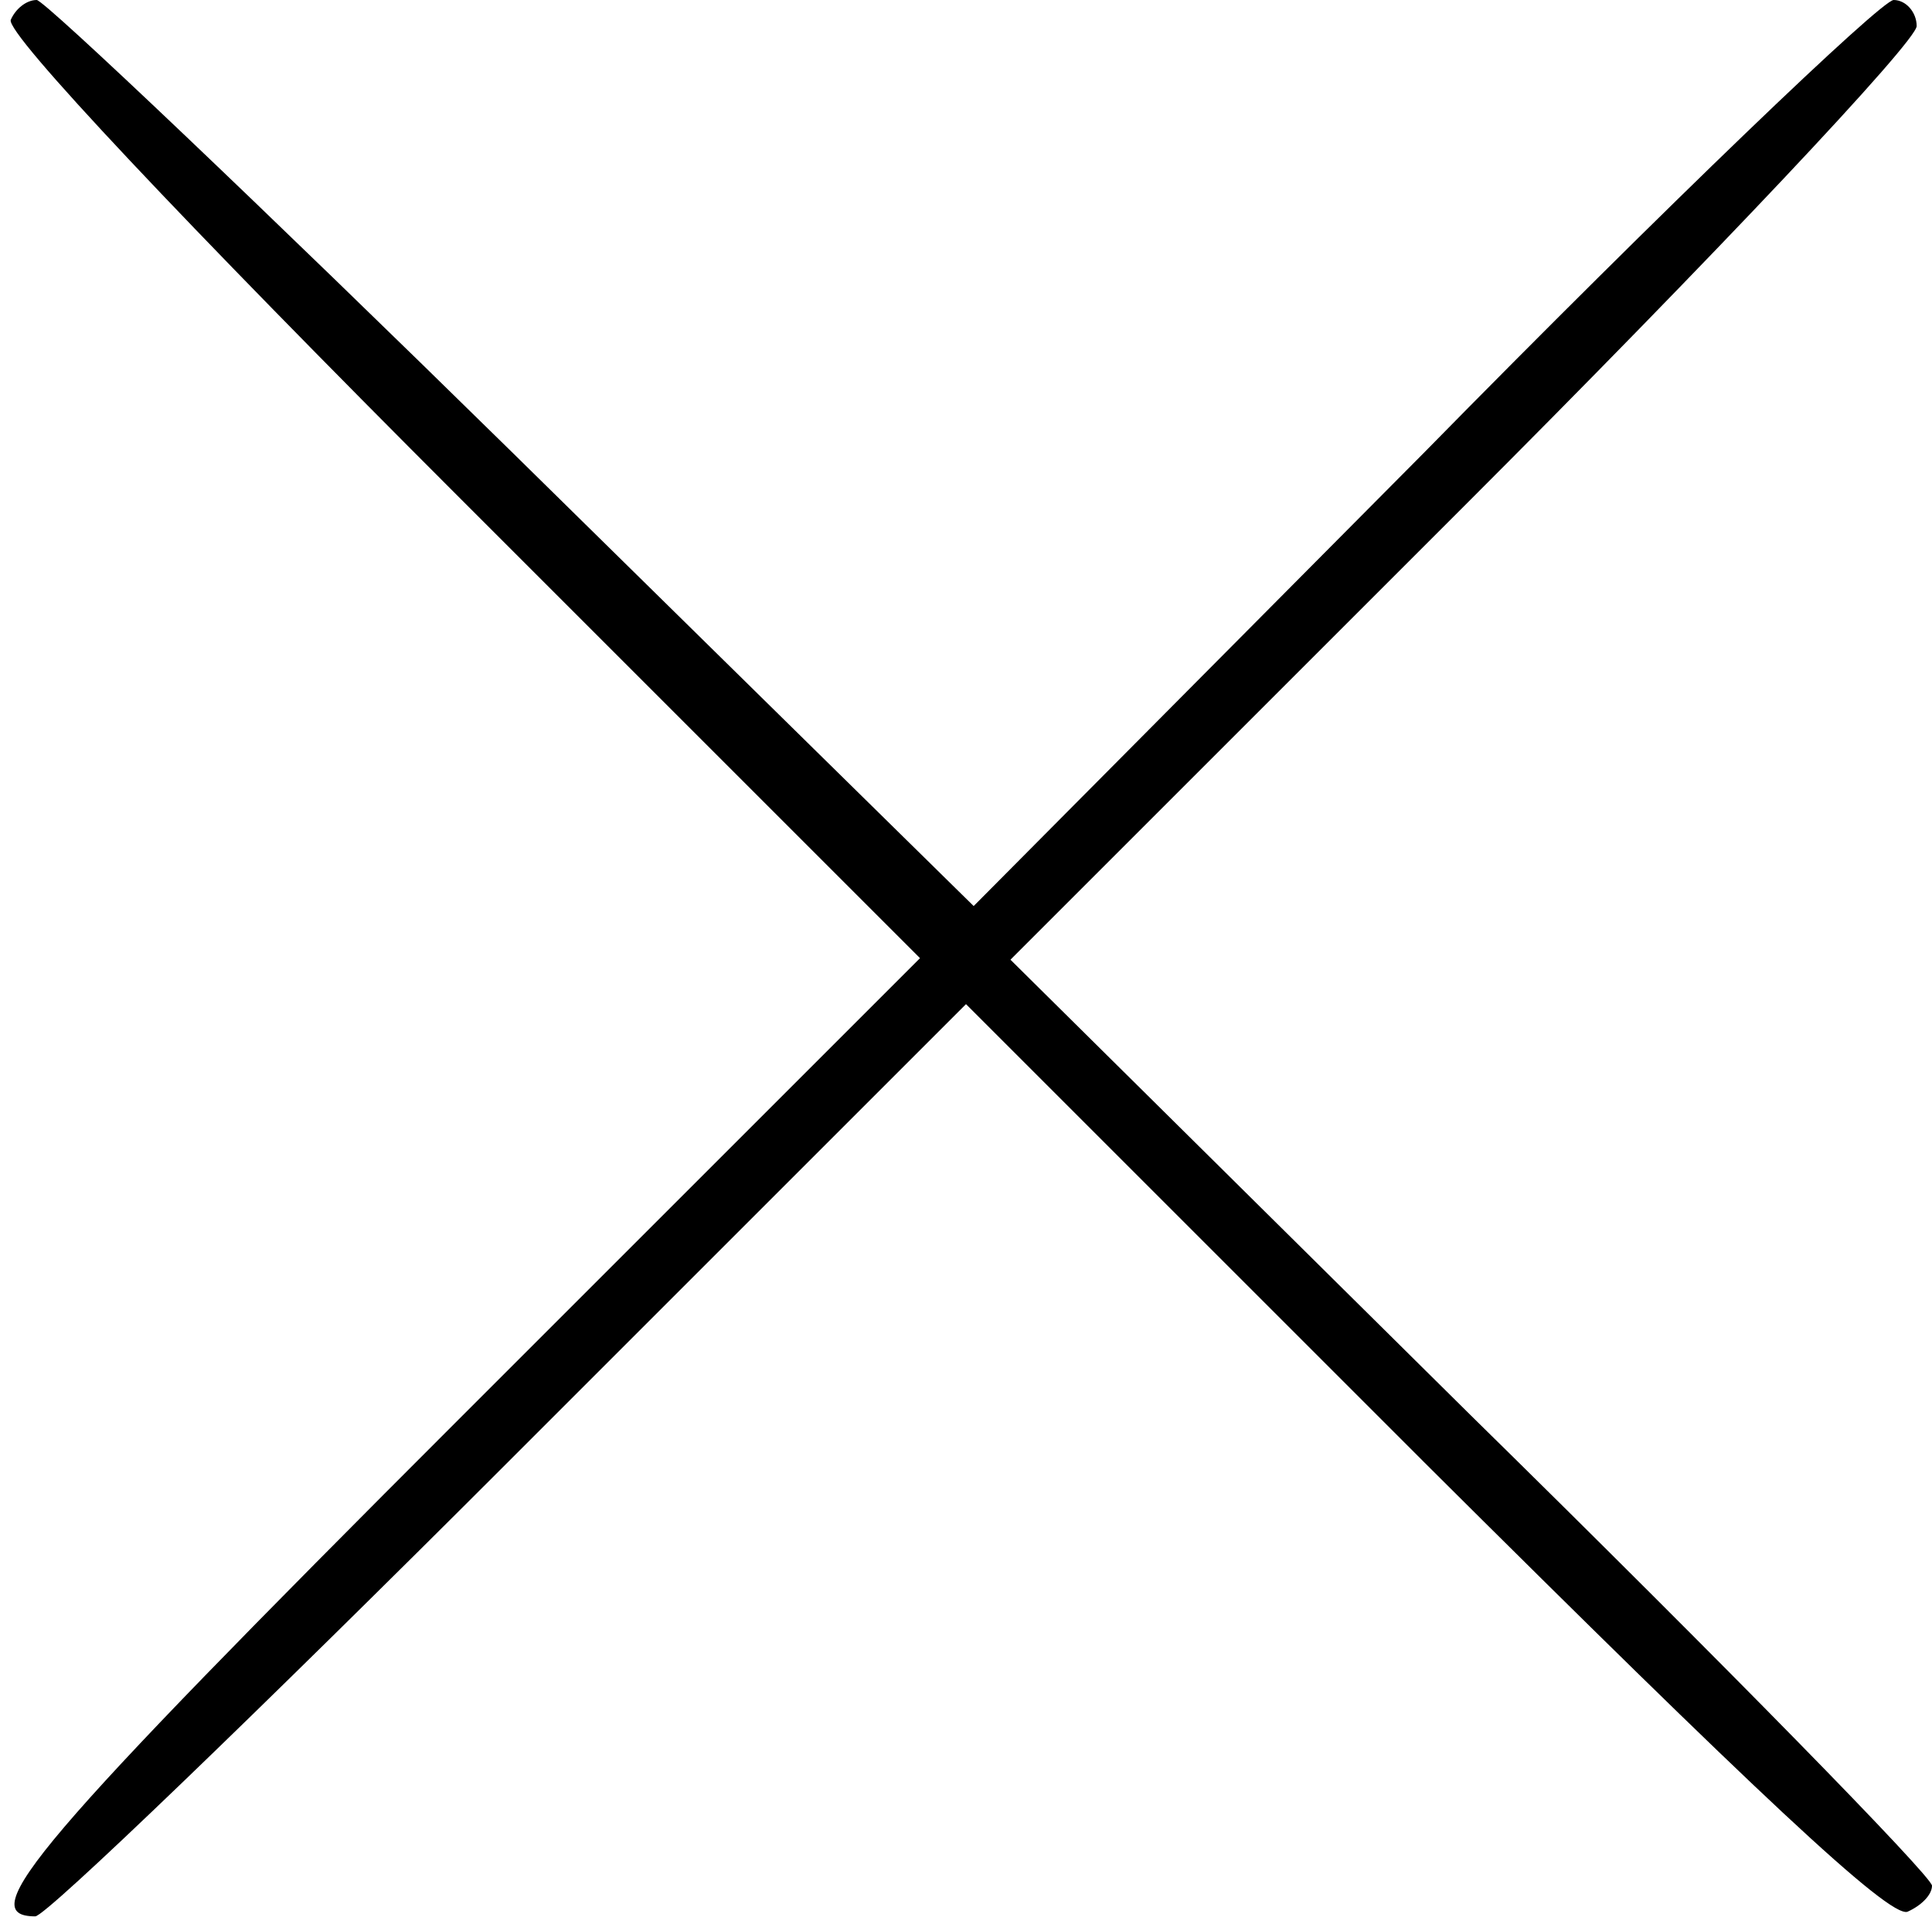
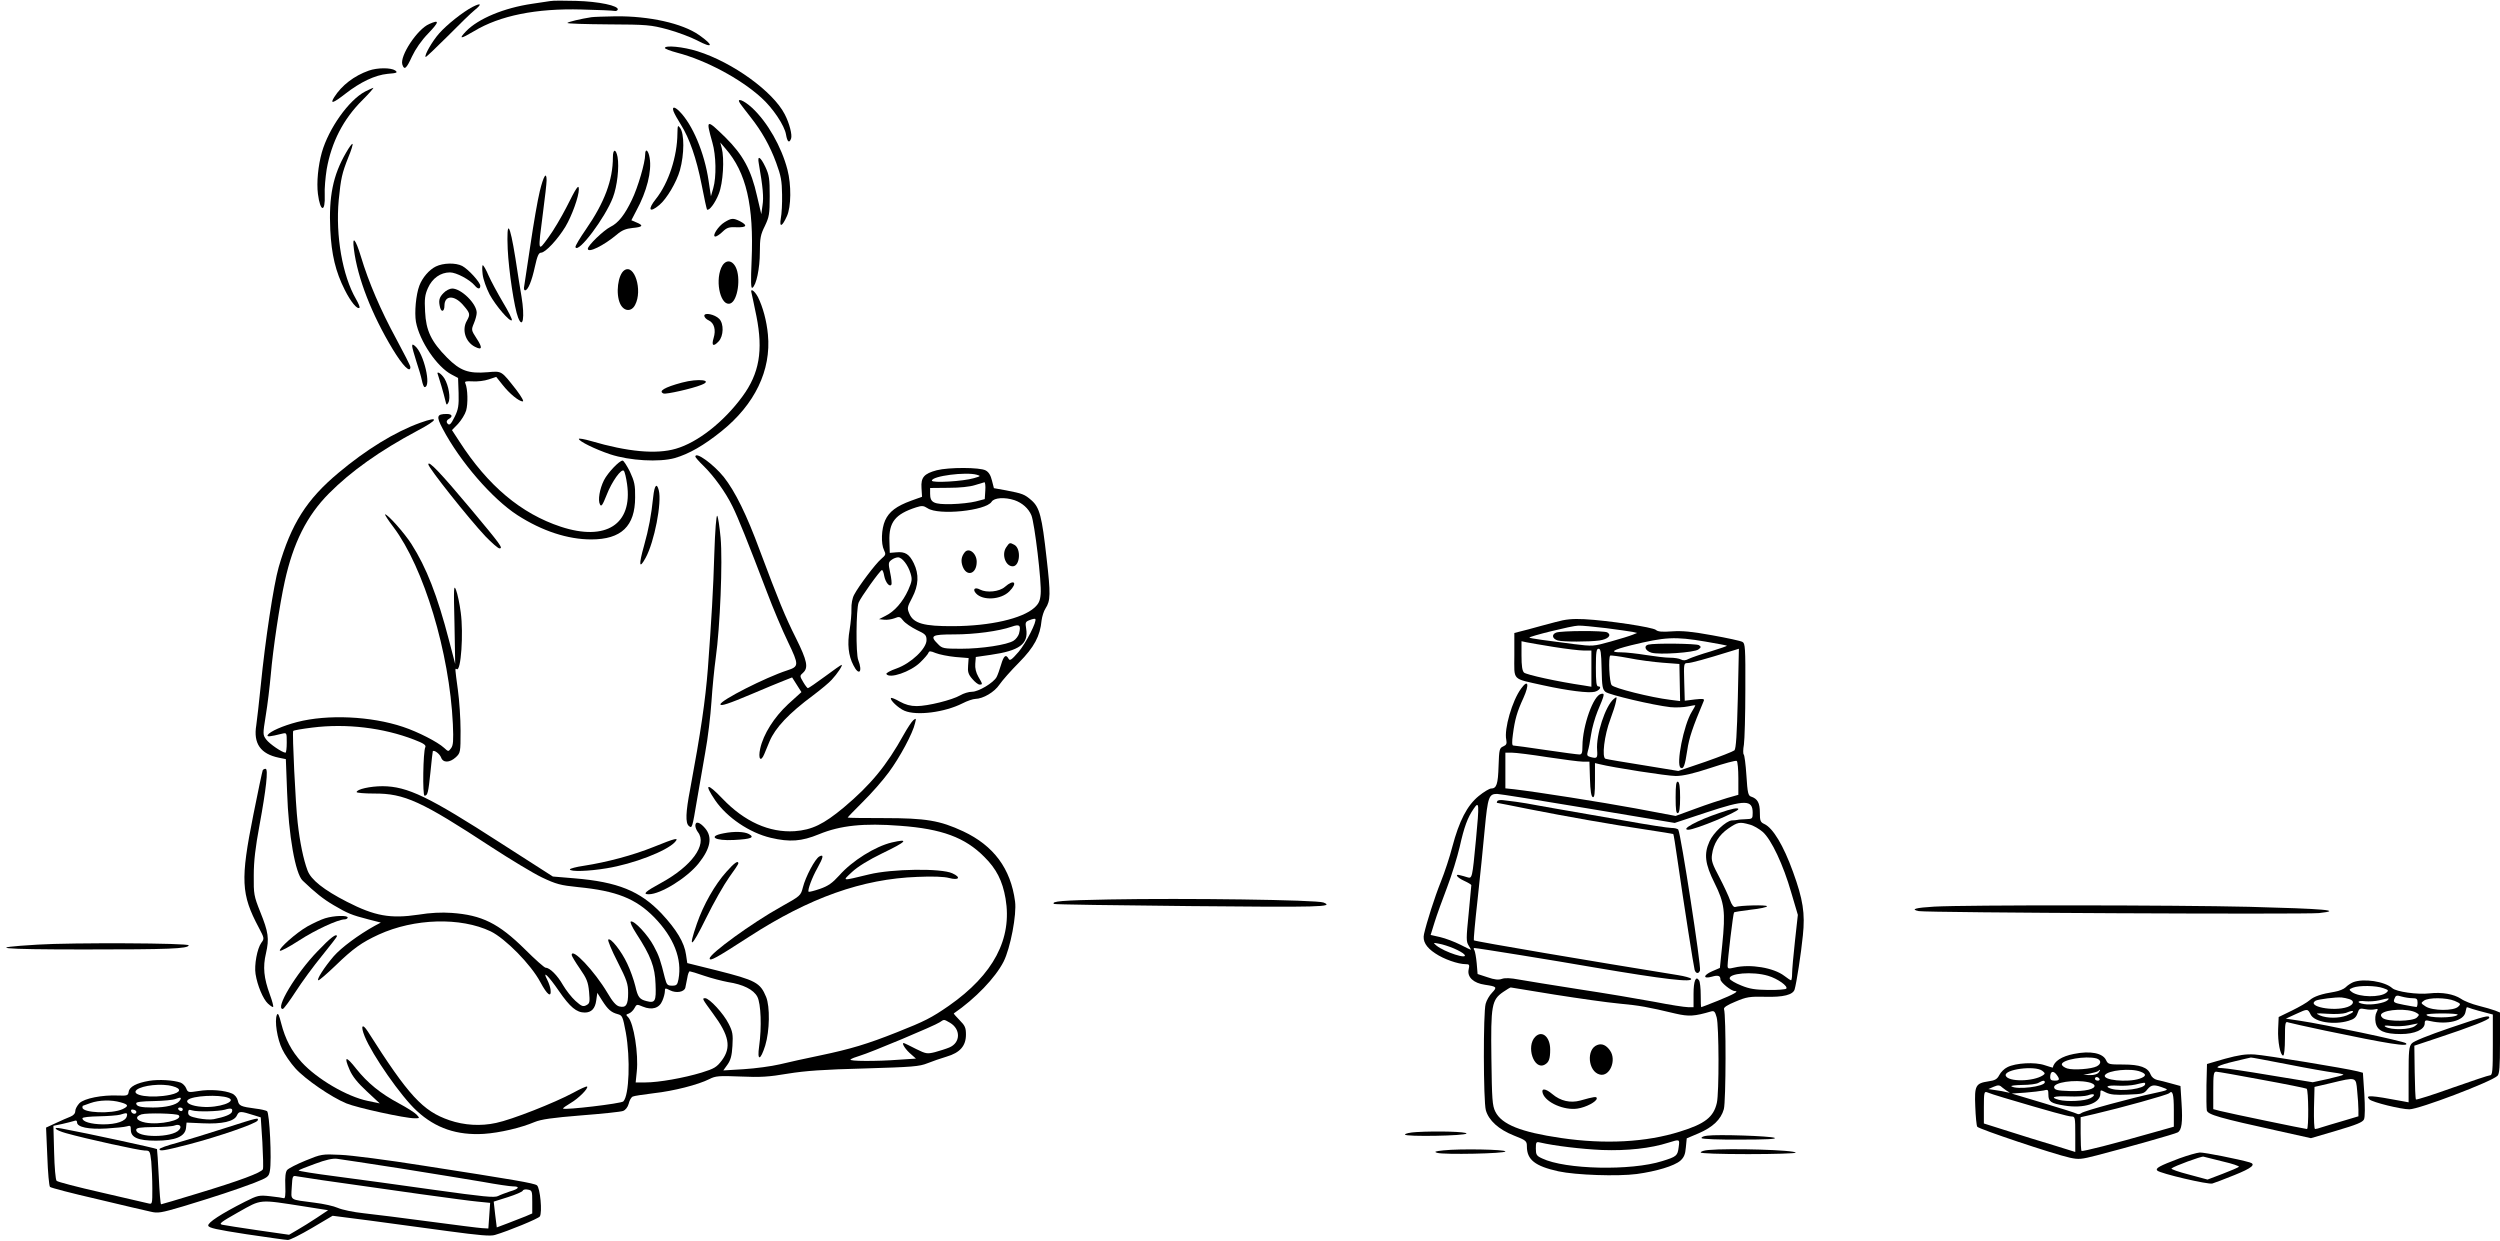
- <svg xmlns="http://www.w3.org/2000/svg" version="1.0" width="126pt" height="125pt" viewBox="0 0 126 125" preserveAspectRatio="xMidYMid meet">
-   <g transform="translate(0,125) scale(0.1,-0.1)" fill="#000000" stroke="none">
-     <path d="M7 1237 c-3 -9 112 -131 294 -313 l299 -299 -301 -301 c-276 -276 -317 -324 -276 -324 7 0 146 134 309 297 l298 298 299 -299 c216 -215 303 -297 315 -293 9 4 16 11 16 17 0 6 -135 144 -301 307 l-300 297 295 295 c163 163 296 304 296 314 0 9 -7 17 -15 17 -8 0 -147 -133 -307 -296 l-293 -295 -300 295 c-165 162 -305 295 -311 296 -7 0 -14 -6 -17 -13z" />
+ <svg xmlns="http://www.w3.org/2000/svg" version="1.0" width="1395pt" height="692pt" viewBox="0 0 1395 692" preserveAspectRatio="xMidYMid meet">
+   <g transform="translate(0,692) scale(0.1,-0.1)" fill="#000000" stroke="none">
+     <path d="M3070 6914 c-14 -2 -59 -9 -100 -15 -158 -23 -301 -83 -369 -153 -44 -46 -32 -45 44 0 144 87 347 128 600 121 94 -2 176 -6 184 -8 7 -2 15 1 18 7 8 22 -108 46 -232 49 -66 2 -131 2 -145 -1z" />
+     <path d="M2636 6881 c-53 -28 -141 -97 -186 -148 -38 -43 -84 -123 -75 -131 2 -2 57 50 122 115 65 66 133 132 152 147 42 34 36 42 -13 17z" />
+     <path d="M3300 6824 c-59 -9 -130 -26 -134 -32 -2 -4 100 -7 227 -8 219 -1 238 -3 332 -28 55 -15 129 -43 164 -61 90 -48 97 -30 11 30 -93 65 -278 106 -465 104 -60 -1 -121 -3 -135 -5z" />
+     <path d="M2395 6786 c-66 -28 -165 -178 -150 -226 11 -34 23 -23 54 45 20 42 52 89 92 130 61 64 62 77 4 51z" />
+     <path d="M3710 6652 c0 -4 30 -16 68 -26 161 -42 353 -145 469 -250 66 -59 131 -157 139 -207 7 -41 18 -50 28 -23 8 20 -9 86 -35 136 -65 127 -290 290 -487 352 -79 25 -182 35 -182 18z" />
+     <path d="M2058 6526 c-82 -29 -151 -82 -193 -148 -25 -40 -7 -35 61 18 86 67 167 105 237 112 53 4 58 7 42 19 -24 16 -99 16 -147 -1z" />
+     <path d="M2037 6409 c-91 -48 -203 -206 -241 -339 -21 -75 -30 -168 -22 -232 13 -102 42 -106 38 -5 -2 34 4 98 11 143 27 152 93 280 200 386 37 37 64 68 60 68 -4 -1 -25 -10 -46 -21z" />
+     <path d="M4131 6341 c8 -11 33 -44 56 -73 64 -81 109 -161 144 -256 27 -73 32 -102 33 -177 1 -49 -2 -109 -7 -133 -9 -54 7 -48 34 12 24 52 25 174 3 259 -33 128 -112 266 -197 345 -49 45 -92 60 -66 23z" />
+     <path d="M3759 6297 c5 -13 23 -45 40 -72 48 -76 87 -188 116 -335 14 -74 28 -136 30 -139 11 -10 46 36 66 88 24 60 32 196 16 256 l-8 30 30 -35 c115 -132 158 -317 145 -624 -5 -117 -4 -157 4 -152 22 13 42 109 42 199 0 78 4 98 28 146 24 51 27 66 27 167 0 96 -3 117 -24 162 -28 59 -46 68 -37 20 23 -132 28 -188 21 -233 l-7 -50 -24 102 c-32 144 -78 229 -176 326 -108 105 -110 104 -73 -28 21 -72 23 -193 5 -255 l-13 -45 -13 86 c-23 157 -90 315 -163 388 -28 28 -43 27 -32 -2z" />
+     <path d="M3780 6175 c-1 -128 -49 -276 -120 -365 -48 -60 -37 -81 19 -34 41 34 96 127 115 194 25 90 25 204 1 236 -13 18 -14 15 -15 -31z" />
+     <path d="M1931 6068 c-73 -125 -97 -245 -88 -431 7 -138 29 -232 81 -335 33 -66 70 -111 82 -99 3 3 -6 25 -20 49 -75 130 -114 352 -96 551 12 121 18 150 54 240 16 38 26 71 23 74 -3 3 -19 -19 -36 -49z" />
+     <path d="M3420 6043 c0 -128 -47 -253 -150 -402 -34 -49 -61 -94 -59 -100 14 -39 166 164 209 277 24 62 36 170 26 226 -9 47 -26 46 -26 -1z" />
+     <path d="M3600 6057 c0 -44 -40 -182 -74 -252 -39 -82 -76 -130 -120 -151 -39 -20 -126 -104 -126 -122 0 -26 88 17 162 79 28 24 50 33 88 37 57 5 63 14 21 31 l-28 12 28 54 c58 106 87 220 74 294 -7 44 -25 56 -25 18z" />
+     <path d="M3012 5853 c-12 -49 -35 -182 -52 -298 -17 -115 -33 -220 -35 -232 -3 -13 -1 -23 5 -23 16 0 37 50 55 133 13 59 21 77 34 77 24 0 93 74 136 145 36 60 75 169 75 208 0 32 -13 13 -69 -99 -28 -55 -73 -131 -101 -169 -60 -83 -59 -85 -30 140 11 83 20 162 20 178 0 53 -17 26 -38 -60z" />
+     <path d="M4043 5680 c-35 -21 -73 -80 -51 -80 6 0 25 12 40 27 24 23 36 27 78 25 56 -2 64 10 20 33 -38 19 -48 19 -87 -5z" />
+     <path d="M2833 5530 c6 -123 37 -329 58 -382 27 -68 38 2 19 117 -6 33 -21 129 -34 214 -32 200 -50 223 -43 51z" />
+     <path d="M1975 5528 c20 -160 100 -364 216 -556 57 -94 99 -136 99 -100 0 7 -36 77 -79 157 -87 160 -154 316 -197 459 -31 102 -50 121 -39 40z" />
+     <path d="M4024 5425 c-35 -84 0 -218 52 -198 41 16 59 144 29 203 -23 44 -61 41 -81 -5z" />
+     <path d="M2432 5433 c-37 -18 -75 -62 -92 -107 -19 -50 -28 -150 -19 -202 20 -108 118 -252 199 -294 l36 -19 3 -84 c2 -70 -2 -92 -21 -131 -23 -47 -32 -54 -44 -35 -4 7 1 16 10 21 25 14 19 28 -11 28 -56 0 -60 -13 -23 -82 97 -184 277 -392 418 -483 137 -88 280 -135 411 -135 168 0 245 74 245 235 1 68 -4 89 -29 143 -17 34 -35 62 -41 62 -18 0 -83 -68 -104 -110 -24 -48 -35 -112 -22 -135 7 -14 14 -5 37 53 29 75 82 149 96 135 5 -5 13 -38 18 -74 32 -225 -118 -321 -370 -238 -221 73 -406 228 -566 476 l-41 63 34 35 c18 20 39 53 45 74 11 37 9 122 -4 151 -6 12 1 14 40 12 27 -2 67 3 90 11 l42 14 35 -44 c38 -49 92 -93 113 -93 8 0 -8 27 -34 62 -87 111 -81 108 -162 101 -107 -9 -153 8 -226 81 -89 90 -118 151 -123 257 -4 71 -1 94 16 132 24 54 70 87 123 87 35 0 110 -40 138 -73 17 -21 31 -22 31 -2 0 20 -67 93 -101 111 -37 19 -106 17 -147 -3z" />
+     <path d="M2693 5390 c3 -28 21 -78 39 -113 34 -63 113 -155 124 -144 4 3 -18 48 -49 99 -30 51 -67 119 -81 151 -13 31 -28 57 -32 57 -4 0 -4 -23 -1 -50z" />
+     <path d="M3484 5412 c-36 -24 -50 -132 -23 -188 21 -43 63 -45 83 -5 43 81 -4 231 -60 193z" />
+     <path d="M2475 5285 c-25 -25 -29 -43 -19 -82 8 -28 24 -20 24 11 0 59 55 61 104 4 40 -46 41 -52 21 -88 -29 -50 -8 -118 45 -145 41 -21 44 -6 9 47 -29 45 -30 47 -15 83 9 21 16 47 16 60 0 50 -86 135 -137 135 -13 0 -35 -11 -48 -25z" />
+     <path d="M4194 5283 c2 -10 15 -67 27 -128 38 -192 16 -319 -78 -447 -104 -142 -250 -257 -372 -292 -109 -32 -269 -17 -473 43 -38 11 -68 16 -68 12 0 -13 91 -58 175 -86 109 -36 274 -45 360 -21 80 23 163 71 260 149 187 150 279 341 260 540 -7 76 -28 154 -56 210 -20 37 -45 52 -35 20z" />
+     <path d="M3930 5158 c0 -8 11 -20 25 -26 30 -14 41 -53 27 -98 -13 -43 -2 -51 28 -19 28 30 30 99 3 126 -25 25 -83 37 -83 17z" />
+     <path d="M2300 4988 c0 -8 11 -46 23 -84 13 -38 27 -86 31 -106 4 -21 11 -38 15 -38 40 0 -4 189 -53 229 -13 11 -16 11 -16 -1z" />
+     <path d="M2444 4828 c7 -19 33 -108 41 -143 6 -26 8 -28 17 -11 13 24 2 94 -22 134 -19 30 -48 46 -36 20z" />
+     <path d="M3805 4785 c-97 -26 -134 -48 -102 -61 14 -5 158 27 210 48 70 27 -15 38 -108 13z" />
+     <path d="M2345 4561 c-141 -51 -301 -149 -457 -280 -177 -148 -263 -284 -333 -526 -28 -98 -75 -407 -100 -660 -9 -88 -20 -188 -25 -222 -17 -102 24 -160 126 -181 l39 -8 7 -184 c8 -239 46 -456 87 -494 71 -68 115 -103 173 -137 78 -46 100 -55 193 -79 l70 -18 -34 -18 c-90 -50 -186 -121 -229 -170 -53 -62 -99 -134 -85 -134 5 0 47 36 94 81 100 97 147 130 242 174 199 91 457 98 625 18 82 -40 225 -185 277 -283 39 -73 63 -90 57 -41 -2 14 -10 37 -18 53 -31 59 6 24 65 -62 62 -90 98 -120 144 -120 37 0 58 22 64 68 l6 42 27 -43 c32 -50 50 -66 87 -76 26 -7 28 -13 45 -102 26 -145 19 -352 -14 -385 -12 -12 -326 -49 -336 -40 -2 3 17 16 42 31 45 26 101 83 92 92 -3 3 -38 -13 -78 -35 -102 -55 -342 -150 -430 -168 -86 -19 -178 -13 -260 15 -149 51 -228 137 -456 496 -31 48 -41 31 -17 -28 42 -104 204 -337 291 -416 105 -97 225 -137 374 -128 90 6 207 34 283 66 36 15 98 24 259 37 117 9 223 20 235 25 13 5 26 21 31 40 4 18 14 36 22 40 8 4 62 12 119 19 109 12 247 47 310 79 33 17 52 19 173 14 111 -5 158 -2 264 16 99 16 198 23 429 29 268 8 305 11 350 29 28 11 76 28 107 37 75 22 108 60 108 123 0 38 -5 50 -35 80 -20 20 -34 37 -33 38 121 83 232 199 278 289 38 75 74 264 64 336 -24 183 -119 311 -289 391 -131 61 -209 74 -443 74 -111 0 -202 1 -202 3 0 2 38 41 84 87 47 46 112 120 145 165 61 82 135 219 147 275 7 27 6 29 -10 16 -9 -8 -33 -44 -53 -80 -96 -173 -184 -280 -335 -407 -112 -93 -177 -125 -274 -132 -141 -9 -280 53 -403 182 -86 90 -105 86 -40 -10 65 -95 191 -181 310 -209 106 -25 172 -20 269 20 119 49 249 63 454 47 231 -17 361 -65 468 -173 68 -67 102 -134 119 -233 38 -224 -67 -424 -316 -598 -98 -68 -136 -87 -290 -148 -166 -66 -260 -94 -427 -129 -79 -16 -181 -39 -227 -50 -47 -11 -136 -23 -200 -27 l-115 -7 23 32 c18 25 25 51 28 105 4 64 1 80 -21 123 -28 57 -108 143 -131 143 -19 0 -17 -3 43 -85 91 -123 104 -189 50 -262 -29 -38 -42 -46 -113 -68 -99 -30 -239 -55 -313 -55 l-55 0 6 59 c11 100 -17 273 -48 305 -13 13 -13 15 3 20 11 4 25 17 32 30 12 23 14 23 47 9 51 -21 92 -9 109 33 8 18 14 42 14 53 0 18 2 19 29 5 34 -17 78 -10 85 14 2 10 7 34 11 55 3 20 9 37 14 37 4 0 41 -11 81 -25 41 -14 100 -29 132 -35 85 -13 143 -42 164 -82 20 -38 25 -170 10 -276 -12 -84 7 -82 34 4 25 82 27 217 5 271 -33 80 -58 93 -275 148 l-165 41 -7 47 c-9 67 -53 140 -137 230 -119 125 -244 176 -486 196 l-120 10 -290 186 c-403 260 -521 317 -660 318 -69 0 -145 -17 -145 -33 0 -4 44 -8 98 -8 169 1 264 -43 653 -298 106 -69 233 -146 283 -170 80 -38 104 -44 201 -54 215 -21 323 -64 426 -169 109 -112 156 -232 135 -345 -6 -32 -11 -36 -36 -36 -26 0 -30 5 -40 43 -24 98 -33 125 -62 178 -32 61 -109 144 -128 137 -6 -2 6 -29 31 -68 80 -123 104 -185 107 -282 4 -95 -2 -107 -51 -94 -39 10 -48 22 -62 84 -8 33 -28 90 -45 125 -32 69 -93 147 -106 134 -4 -4 19 -60 52 -124 52 -102 59 -124 59 -174 0 -66 -12 -84 -49 -75 -18 4 -38 27 -66 75 -73 123 -200 257 -200 212 0 -5 20 -39 45 -75 39 -56 47 -76 52 -130 5 -58 4 -65 -15 -75 -19 -10 -27 -6 -61 24 -22 20 -53 60 -70 89 -30 53 -73 96 -96 96 -7 0 -59 46 -116 103 -147 145 -240 191 -409 203 -56 4 -119 1 -186 -10 -155 -23 -242 -8 -398 72 -129 66 -201 123 -220 175 -23 61 -43 158 -55 267 -12 101 -31 501 -25 511 2 4 50 12 106 19 192 24 397 -1 568 -67 55 -21 69 -31 63 -43 -12 -25 -16 -270 -4 -270 17 0 21 16 33 132 6 62 12 114 13 116 7 9 38 -14 46 -34 11 -32 48 -31 83 1 25 24 26 27 26 147 0 68 -7 170 -15 228 -17 127 -17 122 -6 116 23 -14 38 199 22 316 -6 48 -18 104 -26 125 -13 34 -14 16 -9 -187 l4 -225 -34 130 c-66 254 -127 409 -210 539 -38 60 -132 166 -147 166 -4 0 17 -33 47 -72 169 -225 312 -698 331 -1098 4 -94 2 -119 -10 -135 -15 -20 -15 -20 -39 2 -36 33 -145 89 -229 117 -179 60 -421 71 -591 27 -80 -21 -151 -52 -164 -72 -7 -12 12 -10 80 7 26 6 26 6 26 -50 0 -31 -3 -56 -7 -56 -19 1 -88 48 -107 73 -20 27 -20 28 -3 135 10 59 22 161 28 227 12 142 50 396 78 521 47 214 123 366 246 490 124 125 285 239 493 350 118 62 126 84 17 45z m2956 -3348 c61 -36 59 -112 -4 -138 -19 -8 -55 -19 -80 -26 -44 -11 -51 -9 -104 17 -32 16 -61 31 -65 32 -21 10 -4 -24 27 -53 l36 -32 -92 -6 c-129 -10 -285 -9 -273 1 5 5 28 14 52 21 56 16 419 168 446 187 25 17 22 17 57 -3z" />
+     <path d="M3880 4372 c0 -4 21 -28 46 -52 58 -57 123 -147 161 -225 31 -62 87 -202 193 -480 33 -88 86 -213 117 -277 62 -130 62 -137 -5 -159 -120 -39 -372 -167 -372 -189 0 -12 42 1 181 60 68 29 145 61 171 71 l48 19 26 -41 26 -41 -75 -68 c-78 -73 -137 -166 -155 -247 -13 -58 3 -79 23 -30 8 20 21 52 29 70 32 76 107 156 246 259 41 31 87 69 101 85 31 33 64 83 55 83 -3 0 -45 -29 -93 -65 -49 -36 -91 -65 -95 -65 -3 0 -15 15 -26 34 -20 34 -20 35 -1 52 31 28 23 67 -39 192 -61 121 -99 215 -201 487 -75 204 -139 333 -202 413 -58 72 -159 145 -159 114z" />
+     <path d="M2390 4329 c0 -19 226 -303 318 -401 36 -37 71 -68 79 -68 22 0 7 20 -160 220 -169 202 -237 273 -237 249z" />
+     <path d="M5227 4296 c-71 -19 -89 -40 -85 -99 l3 -49 -61 -22 c-82 -30 -123 -61 -145 -110 -21 -47 -24 -130 -6 -166 11 -23 10 -27 -16 -49 -32 -27 -126 -152 -151 -200 -10 -18 -16 -52 -15 -79 1 -26 -4 -78 -10 -116 -14 -79 -7 -145 21 -198 31 -62 53 -38 27 29 -14 35 -12 283 2 320 11 29 120 181 130 182 4 1 10 -14 13 -33 7 -36 30 -64 40 -48 3 5 0 35 -7 67 -11 52 -10 58 8 71 10 8 27 14 36 14 23 0 56 -43 70 -90 10 -33 8 -44 -13 -92 -31 -68 -77 -120 -126 -144 l-37 -19 29 -3 c15 -2 41 2 57 8 27 11 31 10 49 -13 11 -14 45 -37 75 -52 49 -23 55 -29 55 -57 0 -47 -86 -129 -167 -158 -35 -12 -60 -26 -57 -31 17 -28 134 12 188 64 24 23 45 48 47 55 4 10 11 10 40 -2 20 -8 69 -18 110 -22 l74 -6 -3 -42 c-3 -34 1 -49 23 -74 15 -18 33 -32 41 -32 18 0 18 2 -7 44 -13 23 -19 48 -17 72 l3 38 83 12 c160 23 212 60 198 146 -6 35 -4 39 20 48 15 6 29 9 31 6 11 -11 -52 -135 -93 -183 -39 -45 -49 -52 -56 -39 -15 27 -27 18 -42 -33 -8 -27 -19 -58 -25 -69 -17 -32 -101 -82 -137 -82 -18 0 -48 -9 -66 -20 -45 -26 -181 -60 -243 -60 -35 0 -63 8 -94 25 -24 14 -46 23 -49 20 -9 -9 41 -57 75 -71 68 -29 224 -9 323 41 27 14 60 25 72 25 44 1 107 38 135 80 15 22 64 78 109 123 85 86 118 148 126 235 3 22 12 52 22 67 28 43 29 79 6 280 -26 235 -39 283 -84 323 -39 34 -50 38 -143 56 l-67 12 -11 43 c-7 29 -18 47 -35 56 -32 18 -207 18 -273 1z m223 -25 c24 -7 23 -8 -15 -19 -60 -18 -235 -28 -235 -14 0 26 190 50 250 33z m48 -88 l-3 -48 -50 -13 c-27 -7 -89 -14 -136 -15 -99 -2 -119 8 -119 58 l0 32 103 1 c63 0 119 6 147 15 25 8 49 15 53 16 4 1 7 -20 5 -46z m163 -54 c43 -15 78 -46 94 -84 18 -42 58 -378 52 -439 -3 -39 -11 -55 -35 -77 -68 -61 -247 -102 -452 -103 -165 -1 -223 15 -246 70 -13 30 -12 36 16 89 36 69 39 130 9 192 -25 51 -48 66 -98 61 l-36 -3 -2 64 c-4 107 32 152 149 190 32 10 41 10 64 -5 61 -41 325 -14 357 36 14 23 73 27 128 9z m25 -745 c-4 -13 -17 -31 -30 -39 -35 -23 -178 -45 -294 -45 -96 0 -105 2 -127 25 -49 48 -37 55 89 55 115 0 249 18 321 43 45 16 53 8 41 -39z" />
+     <path d="M5614 3865 c-26 -40 -3 -105 37 -105 41 0 48 99 9 120 -26 14 -27 13 -46 -15z" />
+     <path d="M5383 3838 c-19 -24 -22 -48 -12 -77 22 -62 79 -45 79 24 0 48 -44 82 -67 53z" />
+     <path d="M5607 3645 c-31 -27 -101 -34 -138 -15 -29 16 -44 2 -23 -21 38 -42 139 -36 186 11 49 49 27 71 -25 25z" />
+     <path d="M3645 4148 c-11 -105 -25 -179 -51 -272 -31 -110 -28 -136 9 -68 48 88 91 307 73 376 -11 44 -24 29 -31 -36z" />
+     <path d="M3986 3833 c-6 -205 -16 -371 -36 -643 -14 -179 -40 -357 -99 -674 -25 -129 -27 -189 -7 -205 18 -15 19 -11 45 144 12 66 32 185 46 265 15 80 30 208 35 285 5 77 16 187 24 245 24 171 39 537 27 669 -6 63 -14 118 -19 123 -5 5 -12 -83 -16 -209z" />
+     <path d="M8680 3449 c-41 -11 -110 -29 -152 -41 l-78 -20 0 -124 c0 -146 -17 -128 161 -168 137 -30 255 -45 288 -36 27 7 41 30 19 30 -10 0 -13 24 -13 105 0 87 3 105 15 105 12 0 15 -20 17 -113 2 -98 5 -114 22 -128 20 -16 265 -74 362 -85 30 -3 73 -1 97 4 23 5 42 8 42 6 0 -2 -9 -18 -20 -36 -45 -73 -89 -295 -62 -312 16 -10 24 11 37 98 10 69 30 128 92 275 5 12 -4 13 -50 8 l-56 -7 -3 105 c-3 102 -2 105 18 105 20 0 103 23 238 65 l49 15 -6 -277 c-5 -202 -10 -281 -19 -290 -7 -6 -80 -35 -163 -64 l-150 -51 -195 32 c-107 17 -202 33 -211 36 -22 6 -7 132 27 221 14 37 28 81 31 98 6 28 5 29 -12 15 -47 -39 -100 -201 -93 -286 3 -45 0 -48 -38 -38 -18 5 -20 10 -14 32 5 15 13 56 18 92 5 36 22 95 36 130 41 97 42 103 20 98 -43 -8 -103 -177 -104 -290 0 -39 -3 -48 -17 -48 -10 0 -94 11 -188 25 -93 14 -175 25 -181 25 -7 0 -8 19 -2 62 11 84 23 126 59 204 34 76 26 106 -13 52 -50 -67 -96 -227 -83 -286 4 -22 1 -29 -17 -37 -21 -9 -23 -17 -26 -109 -3 -102 -11 -126 -42 -126 -9 0 -41 -19 -69 -42 -64 -52 -109 -139 -147 -283 -14 -55 -43 -143 -64 -195 -35 -87 -79 -226 -94 -292 -9 -39 11 -74 63 -108 47 -32 127 -60 169 -60 21 0 23 -3 17 -30 -9 -42 27 -76 91 -85 67 -10 69 -13 40 -44 -15 -15 -31 -43 -36 -62 -14 -47 -13 -544 1 -594 16 -57 71 -107 156 -141 69 -27 73 -31 73 -61 0 -74 45 -110 176 -139 97 -21 330 -29 437 -15 110 15 209 45 243 74 20 18 28 35 31 74 l5 51 66 28 c79 34 125 77 141 135 12 43 13 525 1 558 -3 9 17 23 64 42 61 26 79 29 165 27 102 -3 156 11 165 41 10 33 36 199 46 301 13 123 1 201 -55 355 -53 147 -112 245 -160 267 -22 10 -25 18 -25 64 0 54 -13 77 -49 89 -16 5 -20 20 -26 118 -4 62 -11 114 -15 117 -4 3 -4 28 1 55 4 28 8 166 8 307 1 235 -1 258 -16 266 -10 6 -85 22 -168 37 -115 21 -168 26 -225 22 -56 -4 -79 -2 -90 8 -17 15 -267 53 -400 60 -65 3 -103 0 -160 -16z m282 -34 c67 -9 134 -18 148 -21 l25 -6 -25 -10 c-14 -6 -69 -23 -123 -38 -97 -27 -99 -27 -205 -14 -151 19 -244 32 -248 36 -6 6 239 67 273 67 17 1 87 -6 155 -14z m554 -75 c64 -11 118 -21 120 -23 2 -2 -39 -16 -91 -32 -52 -15 -106 -34 -121 -41 -18 -10 -31 -11 -44 -4 -10 6 -38 10 -62 10 -24 0 -83 7 -133 15 -49 8 -112 15 -139 15 -67 0 -49 13 54 39 192 47 245 50 416 21z m-846 -30 c69 -11 144 -20 168 -20 l42 0 0 -101 0 -101 -42 7 c-145 21 -321 60 -334 72 -10 10 -14 38 -14 95 l0 80 28 -6 c15 -3 83 -15 152 -26z m608 -88 l93 -7 2 -103 2 -104 -55 7 c-107 13 -315 65 -327 82 -13 16 -19 154 -8 165 3 2 49 -4 103 -14 53 -11 139 -22 190 -26z m-643 -527 c88 -13 177 -25 197 -25 l37 0 3 -97 c2 -66 7 -98 16 -101 9 -3 12 20 12 93 l0 97 25 -6 c76 -19 378 -66 426 -66 40 0 97 13 194 45 75 25 141 43 146 39 5 -3 9 -47 9 -97 l0 -92 -63 -18 c-34 -10 -113 -36 -175 -59 l-112 -41 -223 42 c-196 36 -544 91 -679 107 l-48 5 0 100 0 99 38 0 c20 0 109 -11 197 -25z m225 -286 l485 -81 175 58 c220 73 260 72 260 -2 0 -32 -2 -34 -37 -35 -21 -1 -42 -2 -48 -4 -5 -1 -20 -3 -32 -3 -32 -3 -103 -69 -124 -117 -32 -70 -25 -126 28 -232 56 -113 62 -158 43 -346 l-13 -128 -44 -19 c-50 -22 -51 -44 -1 -30 34 10 48 6 48 -15 0 -16 60 -65 80 -65 27 0 -5 -18 -94 -54 -50 -20 -91 -36 -93 -36 -2 0 -3 30 -3 68 0 37 -4 73 -9 81 -18 29 -31 -2 -31 -75 l0 -74 -31 0 c-18 0 -102 13 -188 30 -86 16 -275 48 -421 70 -146 23 -296 47 -334 54 -47 9 -78 10 -95 4 -19 -7 -41 -5 -81 9 l-55 18 -5 60 c-3 33 -9 66 -13 73 -5 6 -5 12 0 12 16 0 444 -69 673 -109 383 -65 550 -85 536 -62 -4 5 -36 14 -74 20 -465 75 -1133 188 -1138 194 -2 2 7 104 21 228 13 123 32 301 40 394 17 179 23 195 69 195 12 0 239 -36 506 -81z m-624 -173 c-21 -220 -21 -219 -49 -211 -12 4 -30 9 -39 11 -34 10 -18 -13 22 -31 22 -10 40 -21 40 -24 0 -3 -7 -75 -15 -160 -14 -139 -14 -155 0 -177 8 -13 14 -24 13 -24 -2 0 -29 13 -60 29 -32 16 -82 35 -112 42 l-53 12 22 71 c12 39 44 127 70 195 26 68 57 170 70 225 25 112 44 164 78 213 31 46 32 30 13 -171z m1527 83 c21 -5 53 -24 73 -41 48 -42 115 -184 159 -338 l37 -125 -16 -145 c-9 -80 -16 -162 -16 -182 0 -21 -3 -38 -6 -38 -3 0 -20 11 -38 25 -59 45 -189 67 -278 46 -34 -8 -38 -7 -38 11 0 32 31 293 36 297 2 2 44 9 94 15 49 5 90 14 90 19 0 9 -150 5 -178 -4 -8 -2 -19 12 -28 37 -8 23 -35 81 -60 129 -39 73 -46 93 -41 126 8 61 39 110 91 146 53 36 63 38 119 22z m-1651 -691 c26 -11 53 -26 59 -34 26 -31 -111 13 -156 50 -19 16 -19 17 15 10 19 -3 56 -15 82 -26z m1754 -153 c54 -16 114 -59 101 -72 -5 -4 -50 -8 -100 -7 -73 1 -105 6 -151 25 -33 13 -61 30 -64 37 -10 31 128 43 214 17z m-1191 -105 c133 -21 294 -44 360 -50 116 -11 155 -18 315 -56 74 -17 105 -15 197 12 18 5 23 0 32 -33 13 -46 14 -422 1 -477 -18 -79 -66 -117 -205 -160 -189 -60 -420 -72 -665 -36 -225 33 -331 76 -366 147 -17 34 -19 68 -22 297 -4 298 2 327 66 371 20 14 39 25 42 25 3 0 113 -18 245 -40z m692 -851 c-6 -48 -11 -53 -92 -78 -174 -55 -541 -47 -670 15 -31 14 -35 21 -35 55 0 36 2 39 23 34 82 -19 232 -37 347 -42 139 -5 270 9 370 41 64 20 63 20 57 -25z" />
+     <path d="M8683 3390 c-27 -11 -21 -35 10 -44 30 -8 173 -8 231 0 49 7 71 29 45 45 -18 11 -257 10 -286 -1z" />
+     <path d="M9197 3323 c-27 -7 -16 -35 18 -45 43 -13 240 1 262 18 16 12 16 15 3 24 -15 9 -247 12 -283 3z" />
+     <path d="M9350 2470 c0 -69 3 -91 13 -87 8 2 12 29 12 87 0 58 -4 85 -12 88 -10 3 -13 -19 -13 -88z" />
+     <path d="M8355 2450 c-3 -6 -4 -10 -1 -10 3 0 83 -16 178 -35 208 -41 461 -86 658 -115 80 -12 146 -23 147 -24 2 -1 12 -65 23 -142 38 -263 91 -599 96 -616 7 -22 23 -23 30 -3 8 19 -107 762 -121 785 -3 6 -21 10 -38 10 -18 0 -135 18 -262 41 -126 22 -266 46 -310 54 -44 7 -118 21 -165 29 -47 9 -105 19 -130 22 -25 3 -57 7 -72 9 -15 2 -30 0 -33 -5z" />
+     <path d="M9595 2384 c-125 -42 -220 -94 -174 -94 37 0 279 100 279 115 0 10 -37 3 -105 -21z" />
+     <path d="M8567 1135 c-53 -53 -8 -188 52 -156 24 13 31 32 31 85 0 70 -45 109 -83 71z" />
+     <path d="M8913 1089 c-63 -23 -52 -149 14 -165 55 -14 95 80 57 134 -21 30 -45 41 -71 31z" />
+     <path d="M8609 818 c18 -51 120 -95 193 -84 48 7 108 39 108 57 0 12 -14 10 -92 -12 -55 -15 -110 -3 -156 36 -39 33 -64 34 -53 3z" />
+     <path d="M1466 2622 c-2 -4 -26 -115 -52 -247 -73 -365 -69 -445 30 -631 31 -59 32 -61 14 -85 -23 -32 -40 -124 -32 -174 10 -64 42 -140 69 -165 14 -13 27 -21 29 -19 3 3 -5 34 -18 69 -34 93 -40 154 -22 230 19 83 14 118 -32 232 -35 88 -37 99 -36 203 0 80 9 156 32 280 37 201 50 315 34 315 -6 0 -13 -3 -16 -8z" />
+     <path d="M3880 2313 c0 -10 7 -27 15 -37 52 -69 -35 -189 -205 -282 -90 -49 -106 -64 -70 -64 66 0 213 91 278 172 67 84 79 147 36 197 -29 34 -54 41 -54 14z" />
+     <path d="M4037 2270 c-90 -17 -49 -43 60 -37 95 5 116 14 82 33 -26 14 -82 16 -142 4z" />
+     <path d="M3647 2194 c-114 -46 -260 -85 -389 -105 -43 -6 -78 -16 -78 -20 0 -14 105 -11 205 6 149 24 335 96 381 146 25 28 5 23 -119 -27z" />
+     <path d="M4976 2219 c-92 -22 -221 -102 -293 -184 -39 -43 -62 -59 -108 -75 -32 -11 -60 -18 -63 -16 -7 8 19 79 49 132 34 61 37 79 11 65 -24 -13 -77 -113 -92 -173 -12 -46 -13 -47 -124 -109 -161 -90 -395 -260 -396 -287 0 -18 36 2 220 121 337 218 632 323 940 334 84 4 150 1 175 -6 56 -15 70 3 19 26 -62 29 -337 25 -464 -6 -157 -38 -152 -39 -95 14 31 29 93 67 167 103 139 67 154 84 54 61z" />
+     <path d="M4053 2055 c-64 -71 -128 -184 -164 -288 -52 -150 -32 -139 50 28 43 88 102 191 130 230 28 38 51 73 51 77 0 19 -22 4 -67 -47z" />
+     <path d="M6188 1901 c-265 -5 -322 -10 -307 -25 3 -3 345 -8 762 -12 722 -7 805 -5 742 20 -39 15 -773 25 -1197 17z" />
+     <path d="M10793 1861 c-104 -6 -136 -15 -86 -25 46 -9 2153 -19 2233 -11 139 15 31 24 -390 35 -418 10 -1577 11 -1757 1z" />
+     <path d="M1814 1796 c-23 -7 -67 -28 -98 -45 -65 -37 -164 -126 -154 -136 4 -4 51 21 105 56 92 60 218 118 256 119 9 0 17 5 17 10 0 14 -77 11 -126 -4z" />
+     <path d="M1771 1611 c-120 -124 -238 -321 -193 -321 5 0 37 43 72 97 34 53 100 143 146 199 46 57 84 106 84 109 0 20 -36 -7 -109 -84z" />
+     <path d="M210 1649 c-300 -18 -216 -27 260 -27 474 0 579 4 583 23 3 13 -651 16 -843 4z" />
+     <path d="M13130 1439 c-13 -6 -32 -18 -41 -28 -10 -10 -37 -21 -61 -25 -75 -12 -116 -26 -140 -47 -13 -12 -58 -38 -99 -58 l-74 -36 -3 -67 c-3 -70 12 -148 28 -148 6 0 10 41 10 96 0 87 2 96 18 89 9 -3 103 -24 207 -46 353 -74 473 -93 450 -70 -11 11 -461 106 -590 125 l-80 12 59 27 c63 29 63 29 80 -5 21 -41 129 -59 211 -34 31 9 42 19 50 42 9 27 13 29 43 23 18 -4 43 -4 54 -1 18 4 19 3 9 -17 -7 -12 -9 -36 -5 -57 9 -46 48 -64 141 -64 77 0 133 25 133 60 0 17 4 19 33 12 94 -21 184 2 194 49 3 16 7 29 8 29 1 0 15 -4 31 -10 16 -5 48 -14 72 -20 l42 -11 0 -169 c0 -142 -2 -170 -15 -170 -8 0 -103 -32 -211 -70 -108 -39 -200 -68 -203 -65 -3 4 -6 72 -7 153 l-2 147 132 44 c187 62 286 101 286 112 0 16 -20 11 -220 -57 -120 -41 -202 -74 -212 -86 -16 -17 -18 -42 -18 -175 l0 -154 -32 6 c-181 34 -214 36 -186 10 17 -16 176 -55 222 -55 54 0 459 154 492 187 11 11 14 50 14 184 l0 169 -27 11 c-16 6 -57 18 -93 27 -36 9 -80 26 -98 39 -40 26 -105 38 -175 30 -67 -8 -186 9 -208 29 -42 38 -161 56 -219 33z m169 -33 c29 -10 31 -13 17 -25 -34 -28 -151 -26 -192 3 -18 14 -18 15 6 25 34 13 128 12 169 -3z m163 -56 c23 0 28 -4 28 -25 0 -14 -3 -25 -7 -24 -5 0 -36 6 -69 12 -57 11 -61 14 -53 34 7 19 12 21 41 12 18 -5 45 -9 60 -9z m-353 -5 c31 -9 26 -31 -10 -44 -78 -27 -230 3 -178 35 14 8 114 21 146 18 11 -1 30 -5 42 -9z m214 -6 c-16 -16 -92 -29 -130 -22 -46 7 -41 22 5 16 20 -2 55 0 77 5 55 14 61 14 48 1z m374 -4 c34 -15 36 -17 20 -32 -25 -25 -143 -24 -182 1 -27 18 -28 19 -10 32 25 19 127 18 172 -1z m-216 -65 c20 -11 20 -13 5 -28 -22 -22 -164 -24 -190 -3 -11 9 -13 18 -7 24 26 26 147 31 192 7z m-351 4 c0 -3 -16 -12 -35 -20 -43 -17 -110 -17 -150 0 -28 13 -24 13 45 9 41 -3 86 0 100 5 29 12 40 14 40 6z m584 -16 c-13 -20 -174 -20 -174 0 0 4 40 7 89 7 49 0 87 -3 85 -7z m-238 -63 c-29 -22 -133 -24 -166 -4 -10 7 1 8 35 4 28 -3 70 -1 95 4 25 5 47 9 50 10 3 0 -4 -6 -14 -14z" />
+     <path d="M1545 1257 c-14 -33 2 -136 30 -192 14 -30 47 -77 72 -105 55 -62 203 -163 286 -197 61 -25 327 -83 380 -83 30 0 30 0 12 20 -10 11 -54 39 -97 62 -105 56 -177 115 -240 194 -58 74 -71 72 -37 -6 15 -35 44 -72 95 -119 l73 -68 -67 14 c-116 24 -283 122 -369 216 -57 63 -91 128 -114 217 -12 48 -18 60 -24 47z" />
+     <path d="M11572 1039 c-67 -13 -111 -41 -117 -76 -1 -1 -21 5 -45 13 -54 19 -163 13 -209 -11 -17 -8 -37 -28 -45 -44 -12 -23 -24 -30 -61 -35 -71 -11 -78 -23 -73 -140 2 -56 7 -107 11 -113 8 -13 426 -153 517 -173 50 -11 64 -9 150 13 177 46 435 119 451 128 23 12 29 56 22 164 l-6 95 -51 14 c-28 8 -64 17 -79 20 -17 4 -31 16 -37 31 -15 39 -59 55 -153 55 -79 0 -84 1 -95 24 -18 40 -88 54 -180 35z m126 -25 c27 -8 29 -30 2 -44 -28 -15 -130 -23 -165 -12 -16 5 -30 15 -30 23 0 26 133 49 193 33z m-302 -69 c16 -13 17 -16 4 -25 -54 -36 -196 -38 -208 -2 -11 35 163 58 204 27z m314 -10 c-7 -9 -27 -15 -49 -14 l-36 1 38 8 c20 4 40 10 44 13 13 13 15 7 3 -8z m234 5 c35 -13 33 -26 -5 -39 -68 -23 -211 -8 -193 20 16 27 145 40 198 19z m-468 -17 c19 -26 17 -33 -11 -33 -18 0 -25 5 -25 18 0 34 16 41 36 15z m239 -23 c3 -5 -1 -10 -9 -10 -9 0 -16 5 -16 10 0 6 4 10 9 10 6 0 13 -4 16 -10z m-305 -19 c0 -24 -155 -43 -186 -23 -7 4 20 7 60 8 39 0 80 5 91 12 24 14 35 15 35 3z m244 0 c16 -3 31 -11 33 -17 7 -21 -52 -35 -138 -32 -69 2 -84 6 -87 20 -5 28 114 46 192 29z m316 -10 c0 -26 -133 -44 -190 -26 -38 12 -20 20 37 17 32 -2 76 1 98 6 54 13 55 13 55 3z m-760 -45 c8 -3 4 -4 -10 -1 -14 4 -43 9 -65 12 l-40 6 30 13 c26 11 33 10 50 -6 11 -9 27 -20 35 -24z m870 21 c22 -8 14 -11 -60 -27 -124 -26 -392 -99 -406 -111 -7 -6 -18 -8 -24 -4 -6 4 -91 31 -188 60 l-177 53 75 5 c41 3 87 9 103 12 25 7 27 5 27 -23 0 -39 14 -49 89 -61 110 -18 201 12 201 66 0 23 0 23 31 7 24 -12 53 -15 121 -12 83 3 92 5 111 30 23 27 38 28 97 5z m-900 -52 c259 -77 361 -105 379 -105 20 0 21 -5 21 -99 l0 -99 -122 38 c-68 20 -183 56 -255 79 l-133 42 0 91 c0 82 2 89 18 83 9 -4 51 -18 92 -30z m950 -69 l0 -93 -117 -33 c-217 -62 -393 -107 -398 -102 -3 3 -5 47 -5 97 l0 91 78 18 c146 34 406 106 416 116 19 19 26 -4 26 -94z m-466 66 c-31 -16 -130 -21 -176 -9 -52 14 -28 22 54 19 46 -2 94 1 108 6 37 14 48 2 14 -16z" />
+     <path d="M12415 1012 l-100 -29 -3 -119 c-1 -65 0 -129 2 -140 6 -24 69 -42 401 -115 l180 -40 143 42 c112 33 146 47 153 63 6 12 6 71 2 141 l-8 119 -30 8 c-68 17 -512 90 -574 94 -51 3 -88 -3 -166 -24z m350 -31 c110 -22 226 -42 258 -46 32 -4 56 -10 53 -12 -2 -3 -42 -13 -88 -24 l-83 -18 -237 39 c-130 22 -251 40 -269 40 -52 0 -22 16 71 38 47 11 87 21 90 21 3 1 95 -17 205 -38z m-144 -86 c132 -24 245 -47 250 -50 11 -7 12 -225 2 -225 -10 0 -434 88 -485 101 l-38 10 0 104 c0 88 2 105 16 105 8 0 123 -20 255 -45z m532 -62 c4 -38 7 -85 7 -105 l0 -37 -87 -26 c-49 -14 -101 -30 -117 -35 -16 -6 -33 -10 -38 -10 -5 0 -7 53 -6 117 l3 118 90 21 c145 35 141 36 148 -43z" />
+     <path d="M832 889 c-70 -12 -110 -33 -114 -61 -3 -21 -8 -23 -58 -21 -90 4 -190 -16 -217 -43 -12 -13 -23 -32 -23 -44 0 -13 -10 -24 -27 -31 -16 -6 -52 -22 -82 -36 l-54 -25 7 -161 c3 -89 10 -165 15 -170 5 -5 123 -36 263 -68 139 -33 273 -65 298 -70 41 -10 58 -7 180 29 182 55 299 94 397 131 78 31 83 34 89 68 11 59 -2 324 -16 333 -7 4 -36 11 -64 14 -84 11 -93 16 -99 45 -4 16 -16 32 -32 39 -40 18 -124 25 -188 14 -56 -9 -59 -8 -68 15 -5 13 -19 27 -31 32 -40 14 -121 19 -176 10z m131 -30 c53 -14 47 -35 -13 -48 -104 -22 -225 -4 -187 28 31 25 140 37 200 20z m311 -65 c53 -20 -55 -58 -147 -50 -58 4 -95 22 -79 38 24 24 175 32 226 12z m-274 -19 c-17 -21 -75 -35 -147 -35 -68 0 -93 6 -93 24 0 7 32 11 98 12 53 1 108 6 122 12 30 12 37 8 20 -13z m-327 -6 c44 -12 47 -21 11 -38 -61 -28 -224 -21 -224 9 0 6 1 10 3 10 1 0 20 7 42 15 48 17 116 19 168 4z m347 -39 c0 -5 -4 -10 -9 -10 -6 0 -13 5 -16 10 -3 6 1 10 9 10 9 0 16 -4 16 -10z m274 -15 c-6 -14 -41 -28 -101 -40 -18 -4 -57 -1 -88 5 -44 9 -55 15 -55 31 0 16 4 19 22 13 29 -9 146 -6 183 4 35 11 46 7 39 -13z m-533 0 c-1 -15 -24 -12 -29 3 -3 9 2 13 12 10 10 -1 17 -7 17 -13z m659 -19 l35 -11 9 -138 c4 -75 6 -143 3 -151 -7 -19 -131 -65 -366 -136 -108 -33 -199 -60 -202 -60 -4 0 -9 69 -13 153 -4 83 -9 153 -10 155 -5 5 -383 87 -533 115 -55 11 -36 -9 25 -26 113 -32 411 -97 440 -97 28 0 29 -2 36 -61 3 -34 6 -102 6 -151 0 -87 0 -88 -22 -83 -13 3 -131 30 -263 61 -132 30 -244 59 -249 65 -6 5 -12 76 -14 158 l-4 149 48 10 c27 6 57 14 67 17 11 5 17 2 17 -8 0 -26 64 -40 164 -34 50 3 101 8 114 12 19 6 22 4 22 -19 0 -43 40 -61 140 -61 108 0 163 23 168 71 l3 30 90 -4 c108 -5 176 10 191 44 12 25 19 25 98 0z m-712 -3 c-5 -29 -57 -47 -133 -47 -68 1 -115 15 -115 34 0 6 40 10 93 11 50 1 103 5 117 9 38 12 42 11 38 -7z m289 4 c27 -27 -106 -56 -186 -41 -51 10 -62 33 -21 46 33 9 196 5 207 -5z m3 -81 c-37 -46 -240 -46 -240 -1 0 12 19 15 98 16 53 0 106 4 117 9 26 10 42 -5 25 -24z" />
+     <path d="M1255 625 c-93 -30 -214 -67 -267 -82 -54 -14 -98 -30 -98 -35 0 -13 22 -10 162 26 168 44 380 117 386 134 5 17 5 17 -183 -43z" />
+     <path d="M7903 603 c-35 -2 -63 -8 -63 -14 0 -13 339 -7 343 6 2 10 -161 15 -280 8z" />
+     <path d="M9527 583 c-20 -2 -35 -8 -32 -14 4 -5 96 -9 218 -8 142 0 204 3 189 10 -26 10 -315 20 -375 12z" />
+     <path d="M8055 501 c-48 -5 -55 -8 -35 -14 37 -11 380 -4 380 8 0 11 -251 16 -345 6z" />
+     <path d="M9533 503 c-24 -2 -43 -8 -43 -14 0 -5 106 -9 265 -9 146 0 265 4 265 8 0 15 -367 26 -487 15z" />
+     <path d="M12160 456 c-111 -42 -135 -55 -122 -68 16 -16 284 -79 307 -72 11 3 66 24 123 47 97 39 123 60 85 71 -62 18 -253 56 -278 55 -16 -1 -68 -16 -115 -33z m243 -17 c53 -12 94 -26 90 -30 -5 -4 -46 -22 -91 -39 l-84 -32 -104 28 c-58 15 -101 30 -97 34 14 13 168 69 178 66 6 -2 54 -14 108 -27z" />
+     <path d="M1705 444 c-49 -20 -96 -44 -103 -53 -9 -11 -12 -40 -10 -89 2 -49 -1 -71 -8 -68 -6 2 -40 7 -76 11 -63 7 -70 5 -140 -30 -136 -69 -209 -117 -206 -134 3 -13 45 -22 213 -48 116 -17 219 -32 231 -32 11 -1 72 30 135 67 l115 68 210 -27 c115 -16 311 -42 436 -59 171 -23 236 -29 260 -21 75 22 242 91 250 103 15 21 2 161 -16 174 -17 12 -121 30 -636 110 -195 31 -402 58 -460 60 -103 5 -107 4 -195 -32z m530 -44 c176 -28 383 -62 460 -75 76 -14 152 -25 167 -25 42 0 34 -14 -16 -28 -23 -8 -54 -19 -67 -26 -20 -10 -79 -4 -359 35 -184 26 -431 60 -547 75 -117 15 -210 30 -207 33 3 3 44 20 92 37 58 22 99 31 122 28 19 -2 179 -27 355 -54z m-440 -65 c373 -54 810 -115 870 -120 l70 -7 -5 -72 -5 -71 -35 2 c-19 1 -152 18 -295 37 -143 19 -307 40 -365 46 -58 6 -123 20 -145 30 -22 10 -80 23 -130 29 -143 19 -131 10 -127 86 4 66 4 66 30 61 15 -2 77 -12 137 -21z m1175 -122 l0 -64 -37 -16 c-21 -8 -66 -26 -100 -39 l-61 -23 -9 72 -8 72 79 25 c44 14 81 30 83 36 2 6 15 9 28 6 24 -4 25 -8 25 -69z m-1272 -25 l133 -21 -63 -42 c-35 -23 -84 -54 -109 -68 l-46 -27 -174 25 c-96 14 -185 28 -199 31 -21 5 -7 15 90 70 132 74 111 72 368 32z" />
  </g>
</svg>
